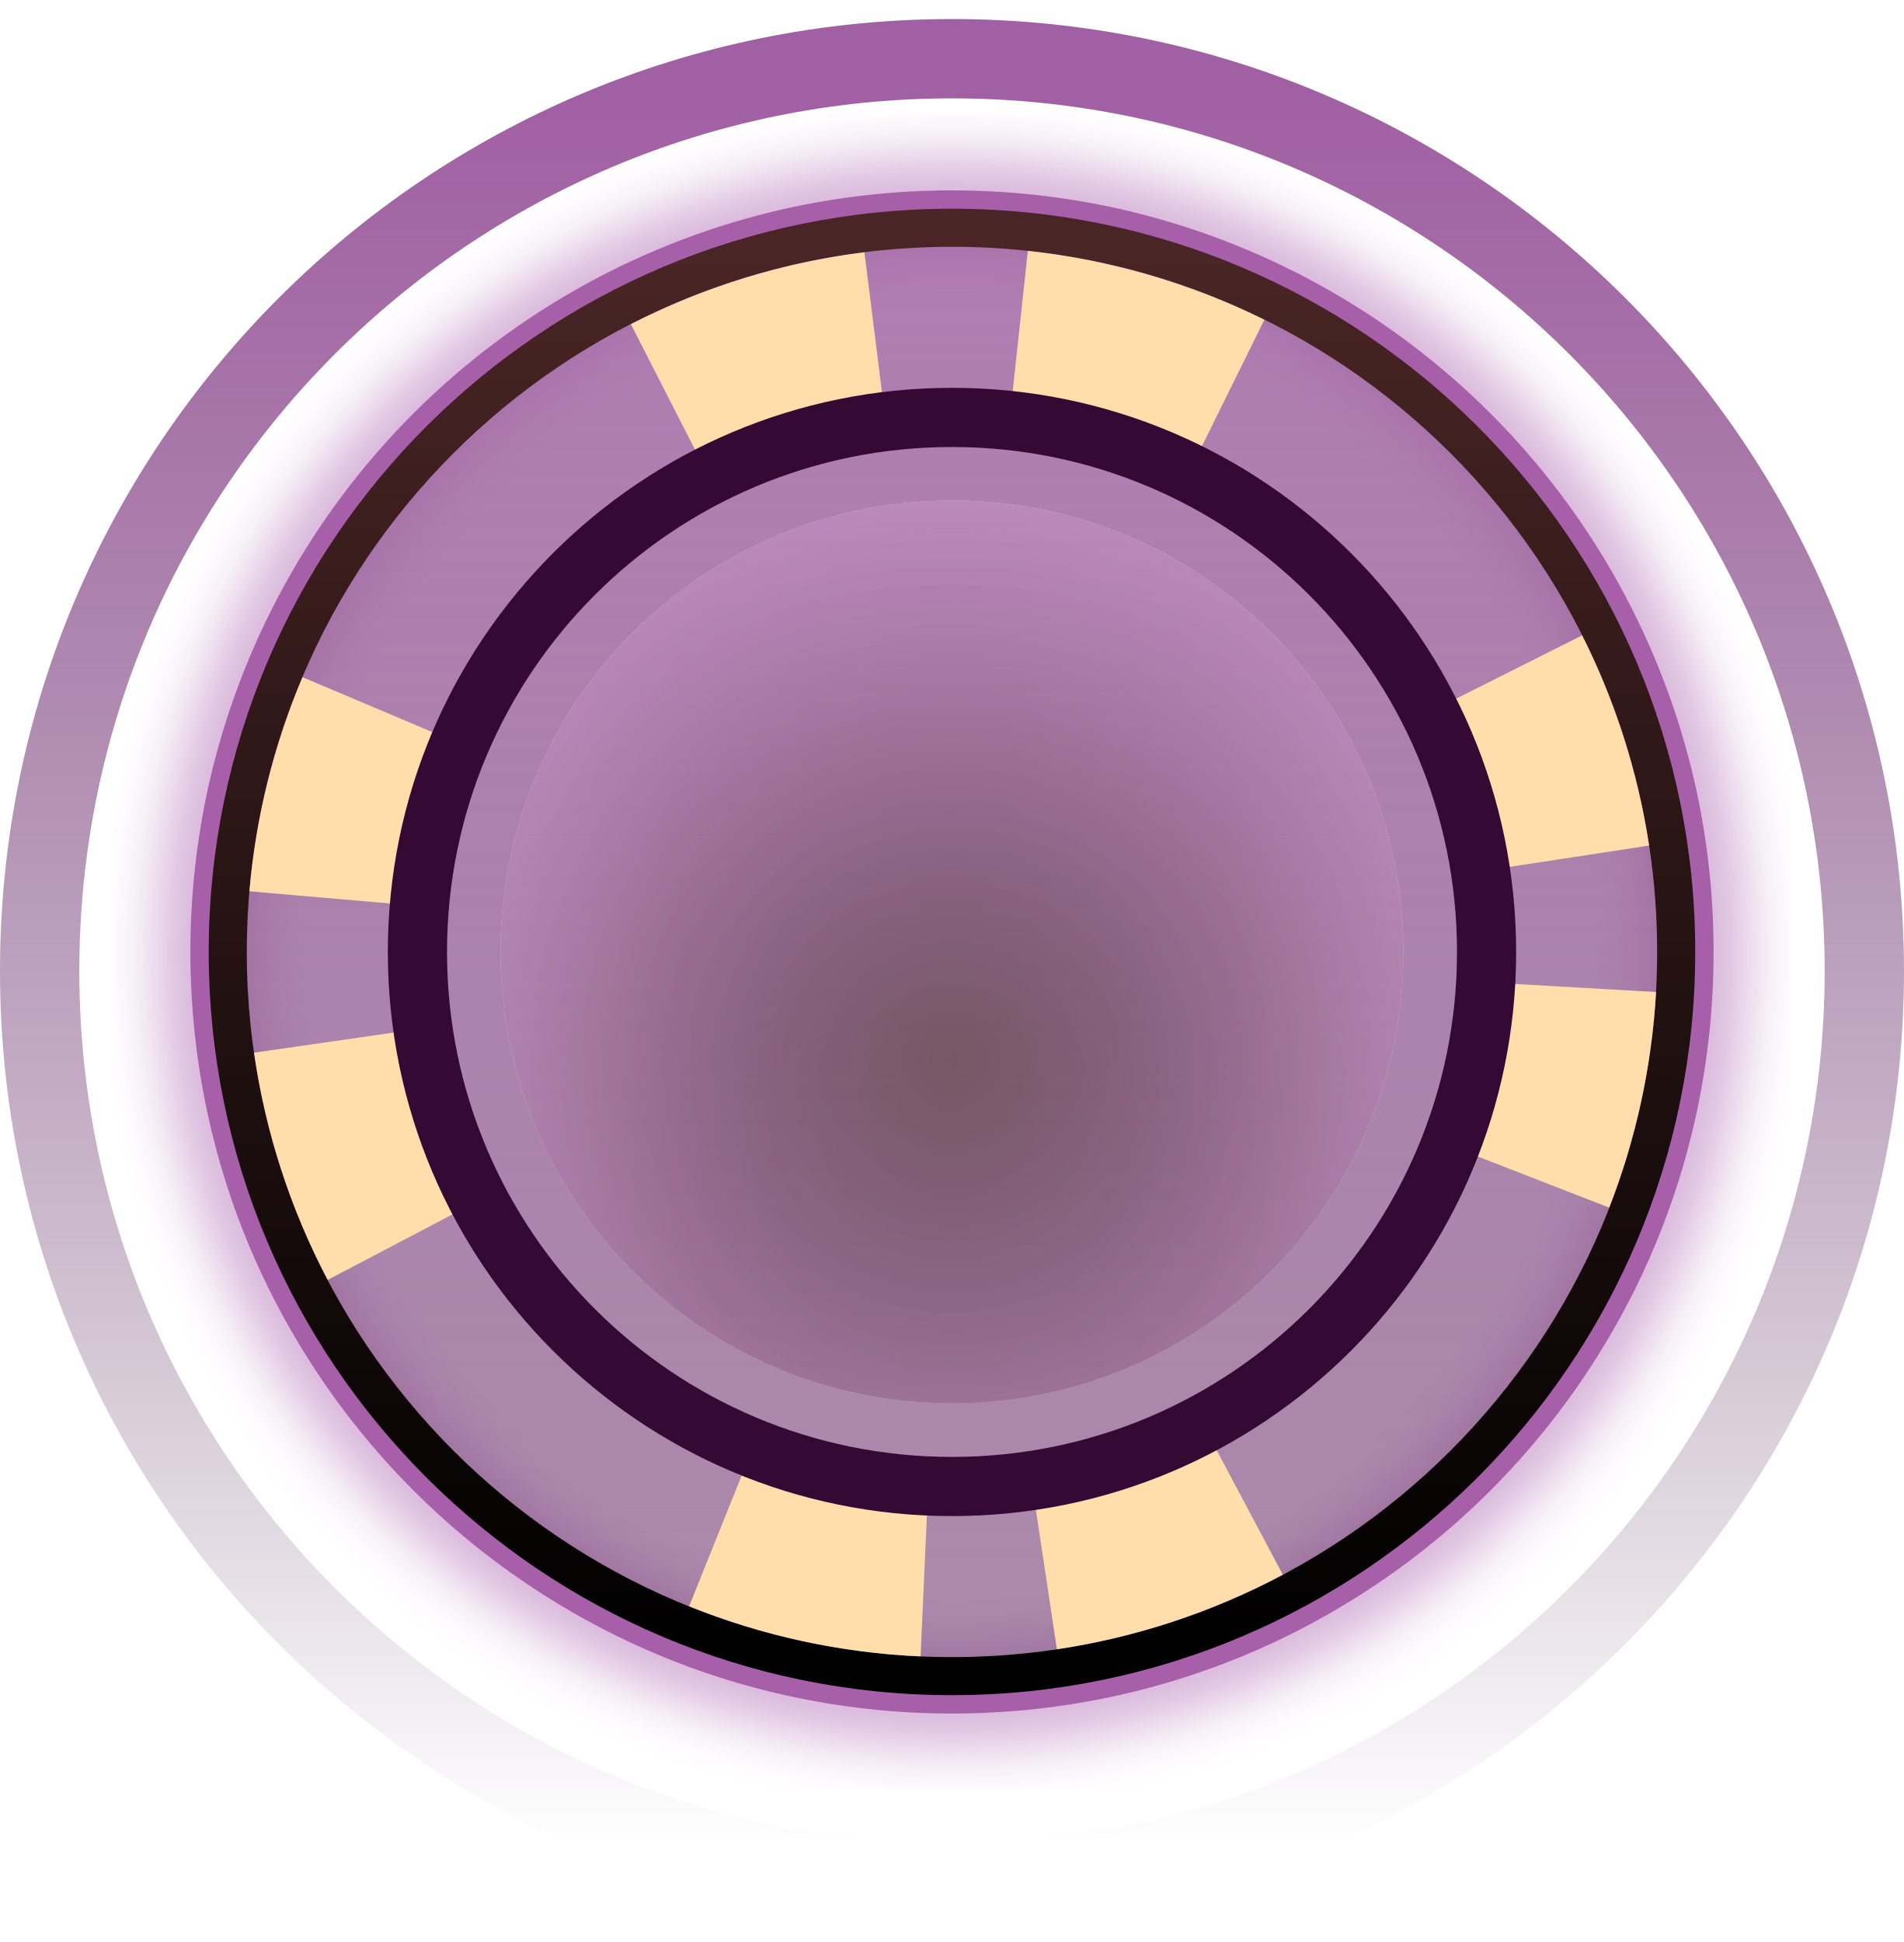
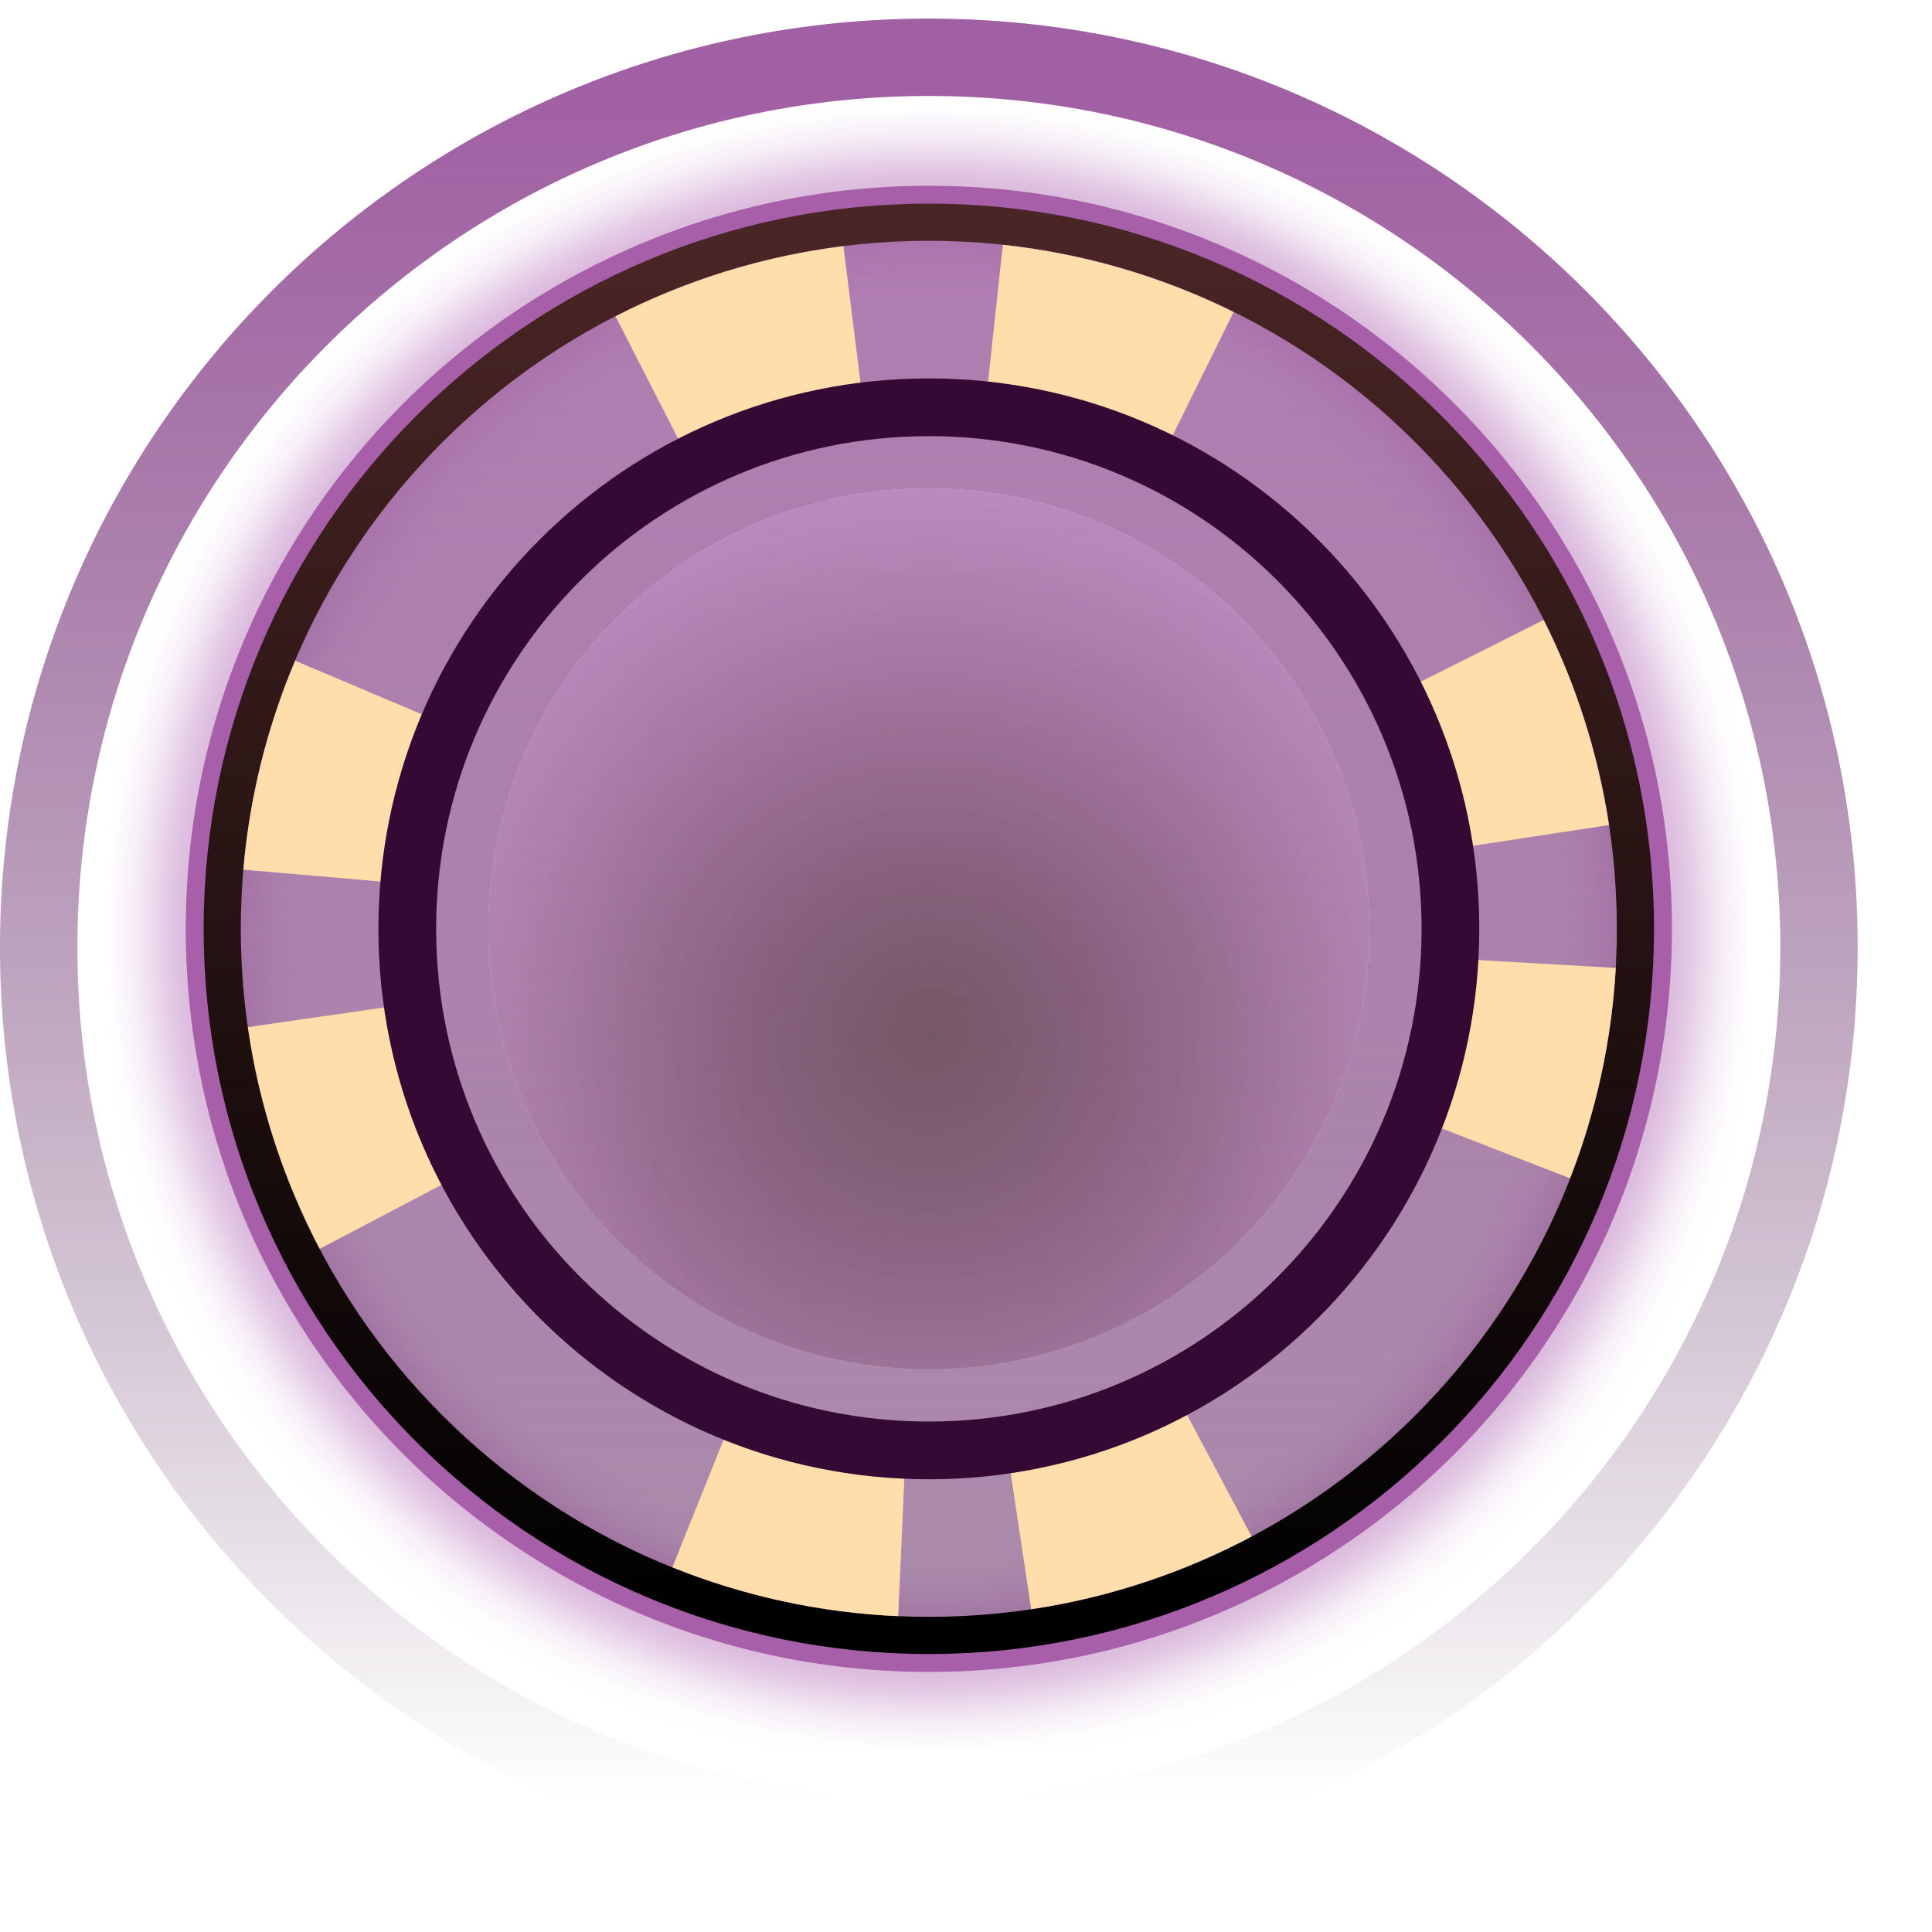
- <svg xmlns="http://www.w3.org/2000/svg" width="50" height="51" viewBox="0 0 50 51" fill="none">
+ <svg xmlns="http://www.w3.org/2000/svg" width="52" height="52" viewBox="0 0 52 52" fill="none">
  <path fill-rule="evenodd" clip-rule="evenodd" d="M25 50.5C11.193 50.5 0 39.307 0 25.5C0 11.693 11.193 0.5 25 0.5C38.807 0.5 50 11.693 50 25.5C50 39.307 38.807 50.5 25 50.5ZM25 2.583C12.344 2.583 2.083 12.844 2.083 25.5C2.083 38.157 12.344 48.417 25 48.417C37.657 48.417 47.917 38.157 47.917 25.5C47.917 12.844 37.657 2.583 25 2.583Z" fill="url(#paint0_linear_3396_384804)" />
  <g filter="url(#filter0_dd_3396_384804)">
    <path fill-rule="evenodd" clip-rule="evenodd" d="M44.515 29.398C44.838 27.955 45.001 26.48 45 25C45.001 23.519 44.839 22.043 44.515 20.598C43.679 16.909 41.816 13.532 39.14 10.857C36.465 8.183 33.088 6.32 29.398 5.485C26.502 4.838 23.498 4.838 20.602 5.485C16.912 6.319 13.534 8.182 10.858 10.856C8.183 13.531 6.32 16.909 5.485 20.598C4.838 23.496 4.838 26.501 5.485 29.398C5.985 31.629 6.868 33.756 8.094 35.686C9.681 38.195 11.805 40.319 14.314 41.906C16.244 43.132 18.371 44.015 20.602 44.515C23.498 45.162 26.502 45.162 29.398 44.515C31.629 44.015 33.756 43.132 35.686 41.906C38.195 40.319 40.319 38.195 41.906 35.686C43.132 33.756 44.015 31.629 44.515 29.398ZM43.792 29.235C44.103 27.845 44.26 26.425 44.259 25C44.26 23.574 44.103 22.153 43.792 20.761C42.987 17.209 41.193 13.957 38.617 11.381C36.041 8.806 32.788 7.012 29.235 6.208C26.446 5.585 23.554 5.585 20.764 6.208C17.211 7.011 13.958 8.805 11.382 11.38C8.806 13.956 7.012 17.209 6.208 20.761C5.585 23.552 5.585 26.445 6.208 29.235C6.689 31.384 7.539 33.432 8.72 35.29C10.248 37.706 12.294 39.752 14.71 41.28C16.568 42.461 18.616 43.311 20.764 43.792C23.554 44.415 26.446 44.415 29.235 43.792C31.383 43.311 33.432 42.461 35.29 41.28C37.706 39.752 39.752 37.706 41.28 35.29C42.46 33.432 43.31 31.384 43.792 29.235Z" fill="#A65FA8" />
  </g>
  <rect x="5.981" y="5.981" width="38.037" height="38.037" rx="19.018" fill="url(#paint1_linear_3396_384804)" stroke="url(#paint2_linear_3396_384804)" />
  <g filter="url(#filter1_i_3396_384804)">
    <circle cx="11.852" cy="11.852" r="11.852" transform="matrix(1 0 0 -1 13.1475 36.8518)" fill="url(#paint3_radial_3396_384804)" />
  </g>
  <path d="M24.175 43.499C22.089 43.407 20.034 42.962 18.097 42.183L19.503 38.684C21.045 39.304 22.682 39.658 24.343 39.733L24.175 43.499Z" fill="#FFDEAC" />
  <path d="M33.688 41.354C31.835 42.338 29.829 43 27.755 43.312L27.179 39.486C28.82 39.239 30.407 38.715 31.872 37.937L33.688 41.354Z" fill="#FFDEAC" />
  <path d="M22.701 6.625C20.562 6.893 18.486 7.532 16.567 8.514L18.4 12.098C19.902 11.33 21.527 10.83 23.201 10.62L22.701 6.625Z" fill="#FFDEAC" />
  <path d="M33.203 8.398C31.255 7.435 29.153 6.823 26.992 6.589L26.547 10.706C28.224 10.887 29.857 11.362 31.369 12.11L33.203 8.398Z" fill="#FFDEAC" />
  <path d="M42.258 31.714C42.963 29.903 43.378 27.992 43.489 26.052L39.56 25.828C39.473 27.356 39.146 28.861 38.591 30.287L42.258 31.714Z" fill="#FFDEAC" />
  <path d="M41.547 16.686C42.42 18.422 43.013 20.285 43.306 22.206L39.416 22.8C39.185 21.287 38.718 19.82 38.031 18.453L41.547 16.686Z" fill="#FFDEAC" />
  <path d="M6.672 27.645C6.972 29.73 7.627 31.747 8.606 33.612L11.909 31.877C11.127 30.388 10.605 28.777 10.364 27.113L6.672 27.645Z" fill="#FFDEAC" />
  <path d="M7.945 17.784C7.188 19.574 6.717 21.471 6.55 23.407L10.283 23.73C10.416 22.185 10.792 20.672 11.396 19.244L7.945 17.784Z" fill="#FFDEAC" />
  <path d="M39.815 25C39.815 16.818 33.182 10.185 25 10.185C16.818 10.185 10.185 16.818 10.185 25C10.185 33.182 16.818 39.815 25 39.815C33.182 39.815 39.815 33.182 39.815 25ZM11.739 25C11.739 17.676 17.676 11.739 25 11.739C32.324 11.739 38.262 17.676 38.262 25C38.262 32.324 32.324 38.261 25 38.261C17.676 38.261 11.739 32.324 11.739 25Z" fill="#340A35" />
  <defs>
    <filter id="filter0_dd_3396_384804" x="3" y="3" width="44" height="44" filterUnits="userSpaceOnUse" color-interpolation-filters="sRGB">
      <feFlood flood-opacity="0" result="BackgroundImageFix" />
      <feColorMatrix in="SourceAlpha" type="matrix" values="0 0 0 0 0 0 0 0 0 0 0 0 0 0 0 0 0 0 127 0" result="hardAlpha" />
      <feOffset />
      <feGaussianBlur stdDeviation="1" />
      <feColorMatrix type="matrix" values="0 0 0 0 0.492 0 0 0 0 0.235 0 0 0 0 0.5 0 0 0 1 0" />
      <feBlend mode="normal" in2="BackgroundImageFix" result="effect1_dropShadow_3396_384804" />
      <feColorMatrix in="SourceAlpha" type="matrix" values="0 0 0 0 0 0 0 0 0 0 0 0 0 0 0 0 0 0 127 0" result="hardAlpha" />
      <feOffset />
      <feGaussianBlur stdDeviation="1" />
      <feColorMatrix type="matrix" values="0 0 0 0 0.883 0 0 0 0 0.609 0 0 0 0 0.892 0 0 0 1 0" />
      <feBlend mode="normal" in2="effect1_dropShadow_3396_384804" result="effect2_dropShadow_3396_384804" />
      <feBlend mode="normal" in="SourceGraphic" in2="effect2_dropShadow_3396_384804" result="shape" />
    </filter>
    <filter id="filter1_i_3396_384804" x="13.148" y="13.148" width="23.704" height="27.704" filterUnits="userSpaceOnUse" color-interpolation-filters="sRGB">
      <feFlood flood-opacity="0" result="BackgroundImageFix" />
      <feBlend mode="normal" in="SourceGraphic" in2="BackgroundImageFix" result="shape" />
      <feColorMatrix in="SourceAlpha" type="matrix" values="0 0 0 0 0 0 0 0 0 0 0 0 0 0 0 0 0 0 127 0" result="hardAlpha" />
      <feOffset dy="4" />
      <feGaussianBlur stdDeviation="5" />
      <feComposite in2="hardAlpha" operator="arithmetic" k2="-1" k3="1" />
      <feColorMatrix type="matrix" values="0 0 0 0 1 0 0 0 0 1 0 0 0 0 1 0 0 0 0.25 0" />
      <feBlend mode="normal" in2="shape" result="effect1_innerShadow_3396_384804" />
    </filter>
    <linearGradient id="paint0_linear_3396_384804" x1="25" y1="2.583" x2="25" y2="48.417" gradientUnits="userSpaceOnUse">
      <stop stop-color="#A260A4" />
      <stop offset="1" stop-color="#512852" stop-opacity="0" />
    </linearGradient>
    <linearGradient id="paint1_linear_3396_384804" x1="23.962" y1="6.481" x2="23.962" y2="43.519" gradientUnits="userSpaceOnUse">
      <stop stop-color="#9D5D9F" stop-opacity="0.8" />
      <stop offset="1" stop-color="#6D346D" stop-opacity="0.57" />
    </linearGradient>
    <linearGradient id="paint2_linear_3396_384804" x1="25" y1="6.481" x2="25" y2="43.519" gradientUnits="userSpaceOnUse">
      <stop stop-color="#4A2525" />
      <stop offset="1" />
    </linearGradient>
    <radialGradient id="paint3_radial_3396_384804" cx="0" cy="0" r="1" gradientUnits="userSpaceOnUse" gradientTransform="translate(11.8518 9.02907) rotate(90) scale(14.6746)">
      <stop stop-color="#261700" stop-opacity="0.42" />
      <stop offset="1" stop-color="#A249A4" stop-opacity="0.42" />
    </radialGradient>
  </defs>
</svg>
